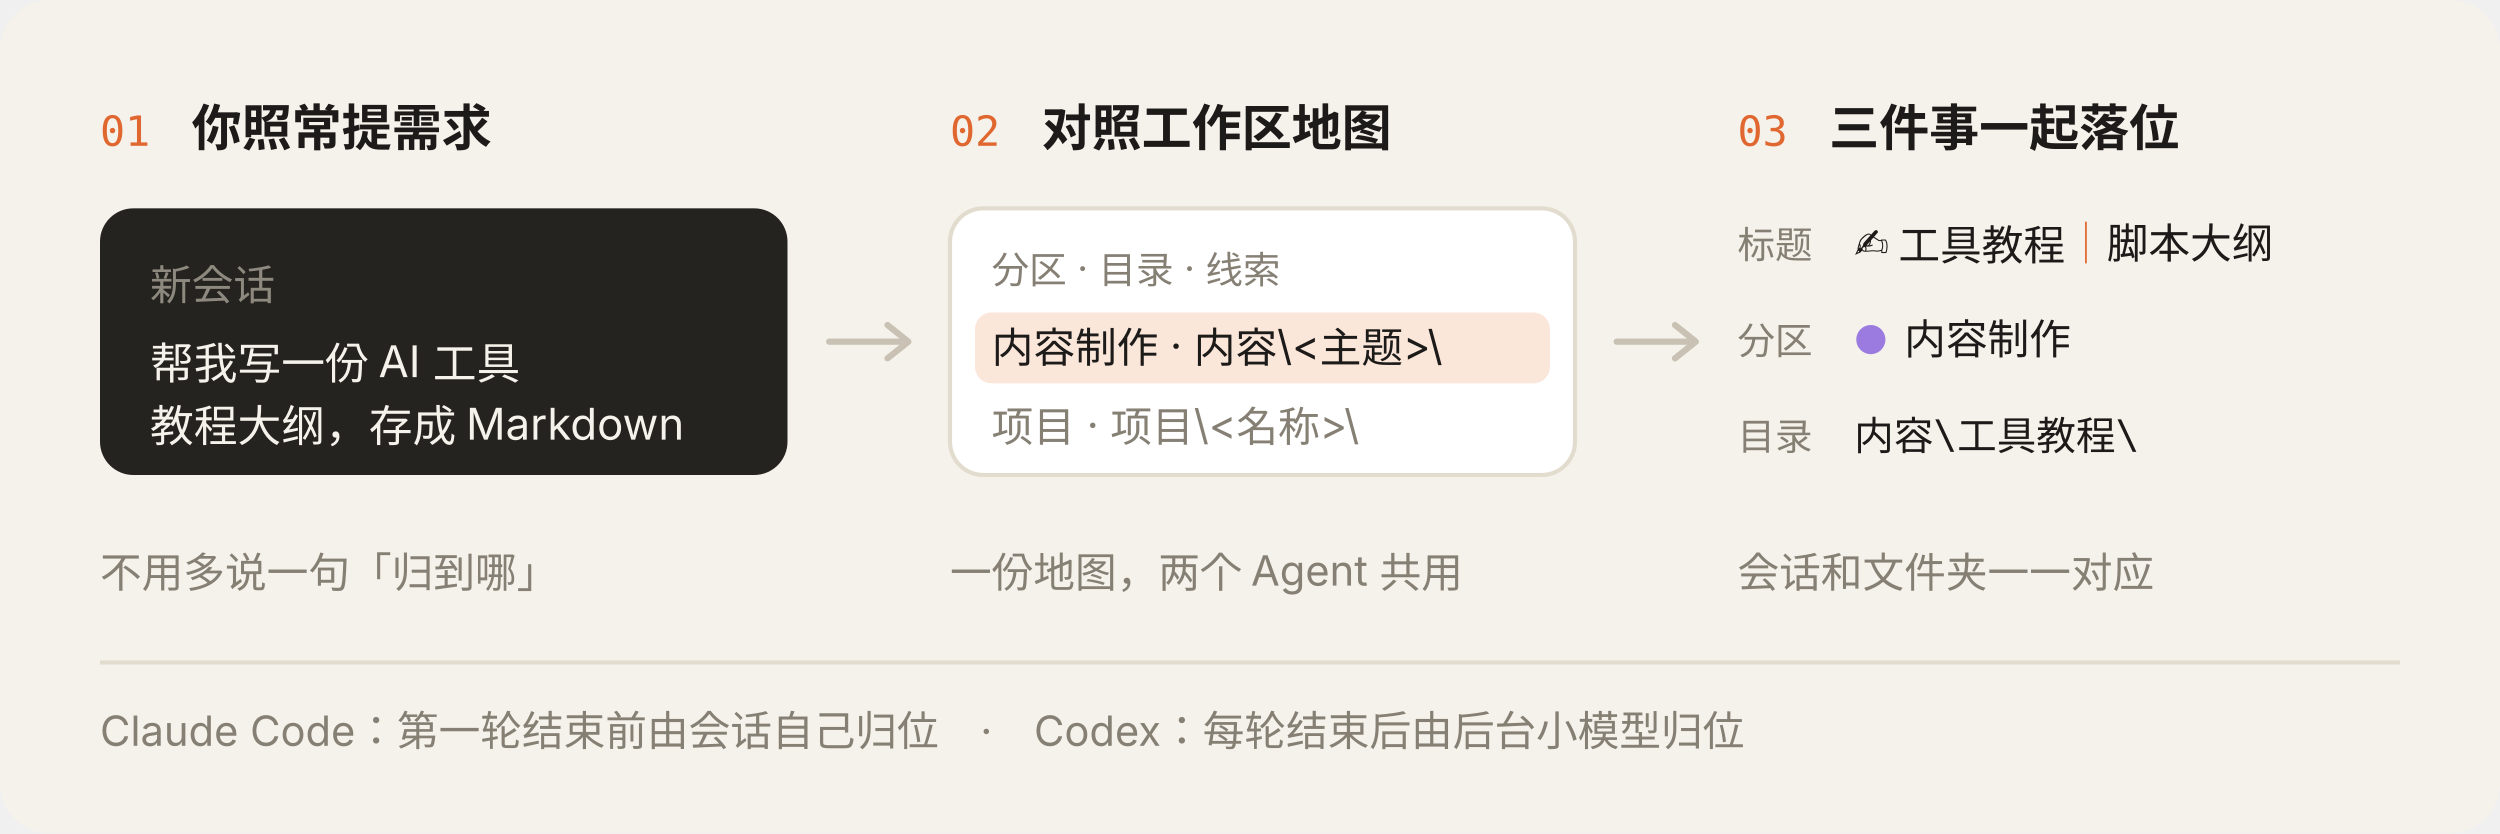
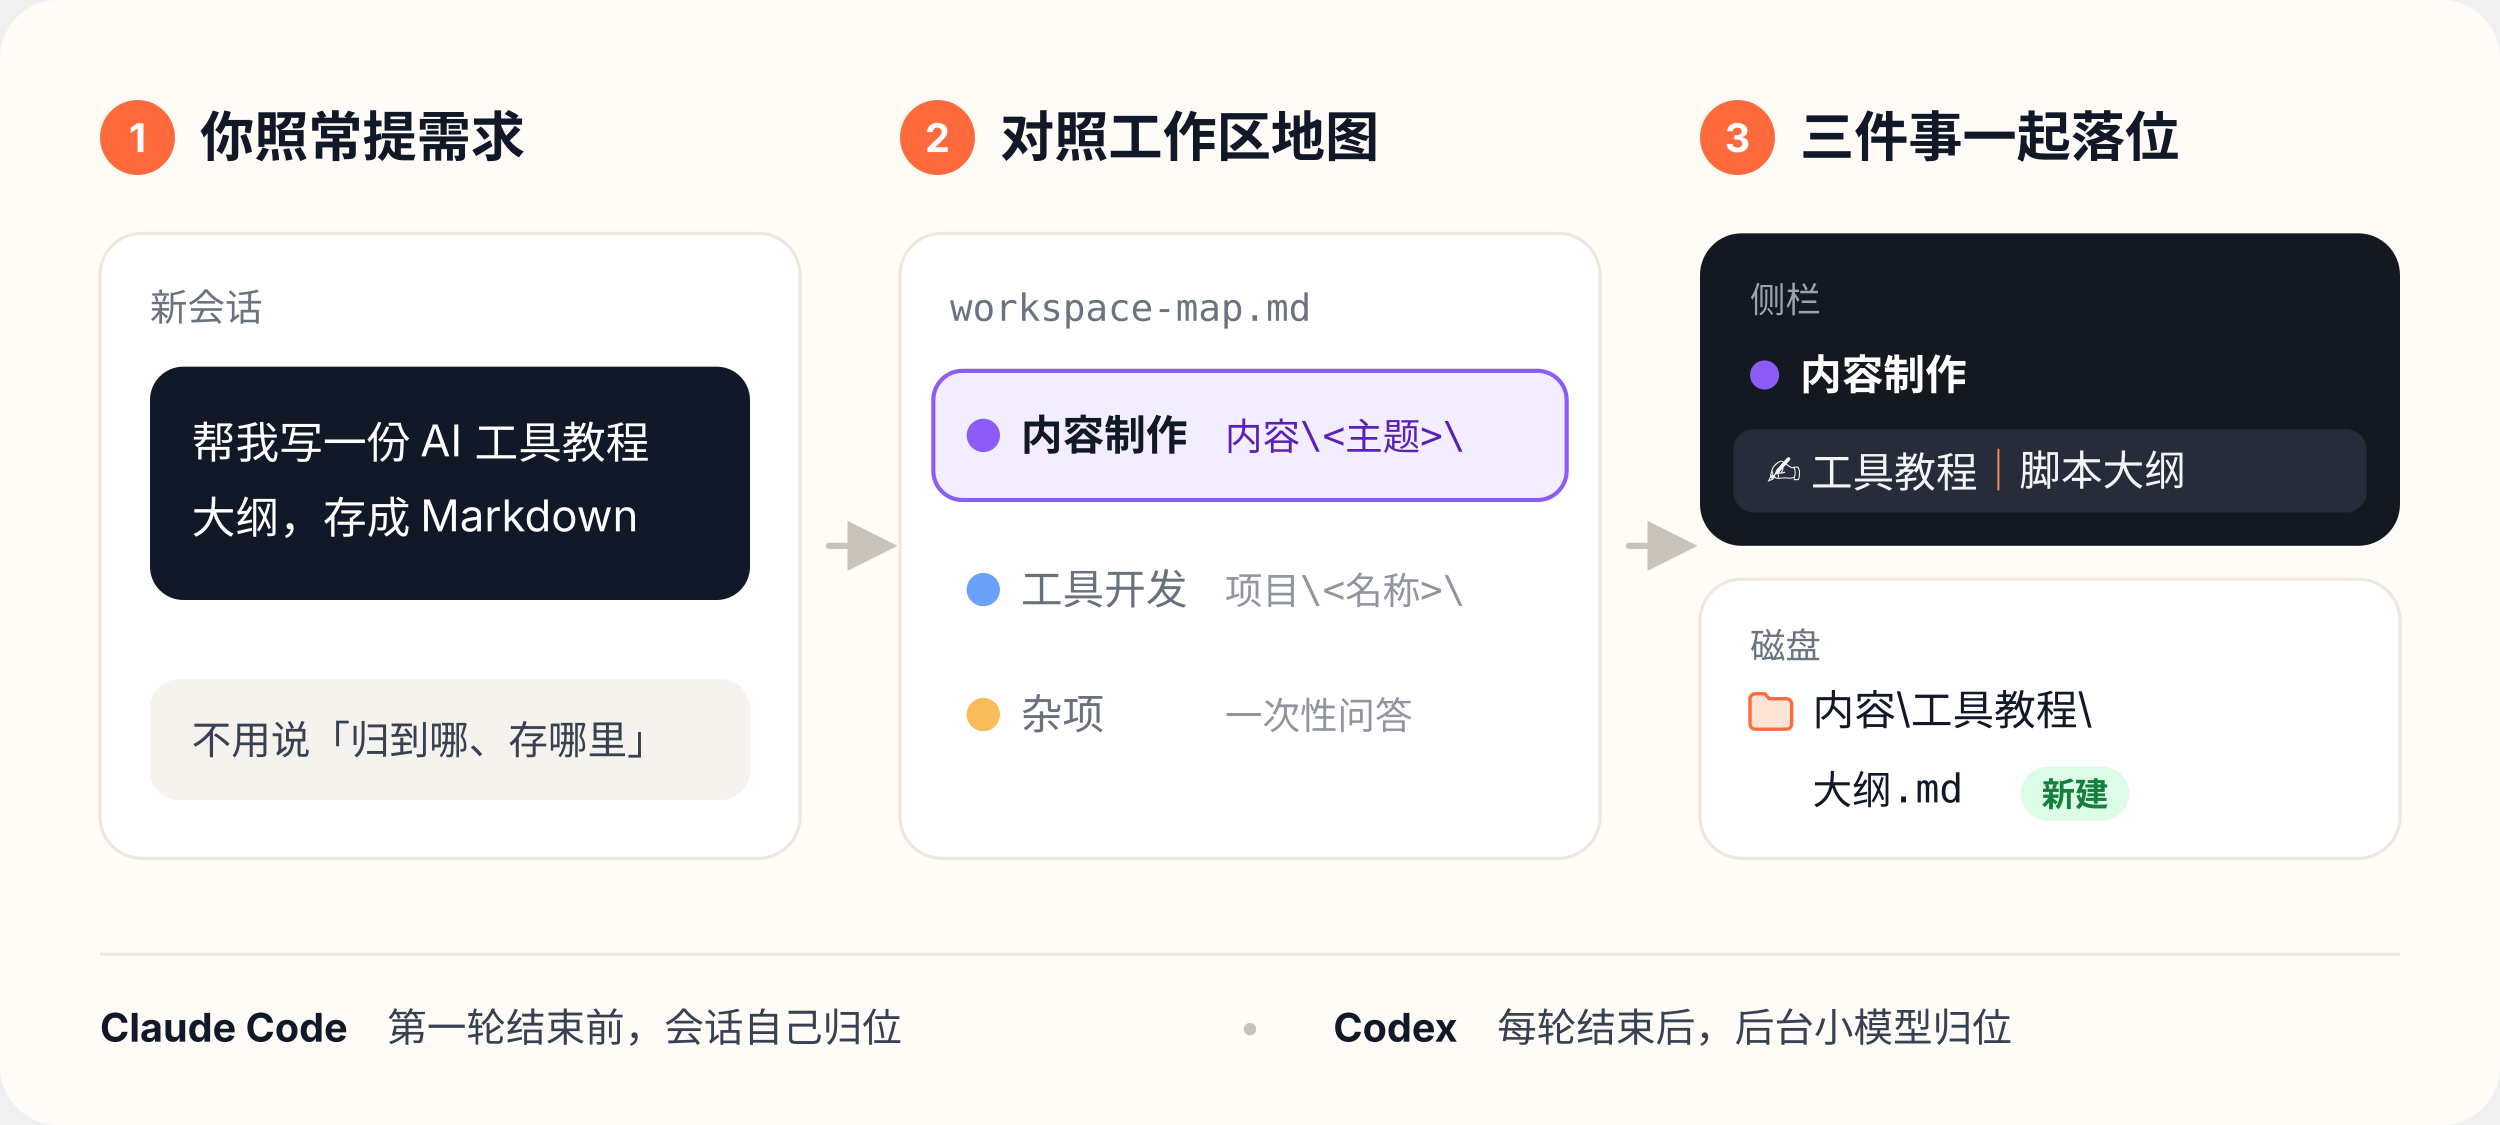
- <svg xmlns="http://www.w3.org/2000/svg" width="1200" height="400" viewBox="0 0 1200 400" role="img" aria-labelledby="title desc">
-   <rect width="1200" height="400" rx="24" fill="#F5F2EB" />
+ <svg xmlns="http://www.w3.org/2000/svg" width="1200" height="540" viewBox="0 0 1200 540" role="img" aria-labelledby="title desc">
+   <defs>
+     <marker id="arrow" viewBox="0 0 10 10" refX="8" refY="5" markerWidth="8" markerHeight="8" orient="auto">
+       <path d="M0 0 10 5 0 10z" fill="#C9C2B8" />
+     </marker>
+     <g id="folder">
+       <path d="M0 3.5a2.5 2.5 0 0 1 2.5-2.5h4.6l2.2 2.4h8.2a2.5 2.5 0 0 1 2.5 2.5v9.6a2.5 2.5 0 0 1-2.5 2.5H2.5A2.5 2.5 0 0 1 0 15.5z" fill="#FFE3D6" stroke="#FF6A3D" stroke-width="1.6" />
+     </g>
+   </defs>
+   <rect width="1200" height="540" rx="28" fill="#FFFCF8" />
  <g font-family="-apple-system, BlinkMacSystemFont, 'Segoe UI', 'PingFang SC', 'Microsoft YaHei', sans-serif">
    <g transform="translate(48 48)">
-       <text x="0" y="22" font-family="ui-monospace, SFMono-Regular, Menlo, Consolas, monospace" font-size="20" fill="#E0672F">01</text>
-       <text x="44" y="22" font-size="24" font-weight="700" fill="#1C1B19">你照常提需求</text>
-       <rect x="0" y="52" width="330" height="128" rx="16" fill="#24231F" />
-       <text x="24" y="96" font-size="20" fill="#8E897F">新会话</text>
-       <text x="24" y="134" font-size="21" fill="#F5F2EB">帮我写一份 AI 工具</text>
-       <text x="24" y="164" font-size="21" fill="#F5F2EB">教程大纲，存成 Markdown</text>
-       <text x="0" y="234" font-size="20" fill="#857F74">不用多说一句「归到哪」</text>
+       <circle cx="18" cy="18" r="18" fill="#FF6A3D" />
+       <text x="18" y="25" text-anchor="middle" font-size="19" font-weight="700" fill="#FFFFFF">1</text>
+       <text x="48" y="27" font-size="26" font-weight="700" fill="#111827">你照常提需求</text>
+       <g transform="translate(0 64)">
+         <rect width="336" height="300" rx="20" fill="#FFFFFF" stroke="#EDE7DE" stroke-width="1.5" />
+         <text x="24" y="42" font-size="18" fill="#6B7280">新会话</text>
+         <rect x="24" y="64" width="288" height="112" rx="16" fill="#111827" />
+         <text x="44" y="108" font-size="21" fill="#FFFFFF">帮我写一份 AI 工具教程</text>
+         <text x="44" y="144" font-size="21" fill="#FFFFFF">大纲，存成 Markdown</text>
+         <g transform="translate(24 214)">
+           <rect width="288" height="58" rx="14" fill="#F6F3EE" />
+           <text x="20" y="36" font-size="19" fill="#374151">不用说「归到哪、存哪里」</text>
+         </g>
+       </g>
    </g>
-     <path d="M398 164 H432" stroke="#C9C2B4" stroke-width="3" stroke-linecap="round" />
-     <path d="M426 156 L436 164 L426 172" fill="none" stroke="#C9C2B4" stroke-width="3" stroke-linecap="round" stroke-linejoin="round" />
-     <g transform="translate(456 48)">
-       <text x="0" y="22" font-family="ui-monospace, SFMono-Regular, Menlo, Consolas, monospace" font-size="20" fill="#E0672F">02</text>
-       <text x="44" y="22" font-size="24" font-weight="700" fill="#1C1B19">对照工作区地图</text>
-       <rect x="0" y="52" width="300" height="128" rx="16" fill="#FFFFFF" stroke="#E2DCCF" stroke-width="2" />
-       <text x="20" y="88" font-size="18" fill="#857F74">分区 · 目录 · 线索</text>
-       <rect x="12" y="102" width="276" height="34" rx="8" fill="#FBE6DA" />
-       <text x="20" y="126" font-size="20" fill="#1C1B19">内容制作 · 内容\&lt;主题&gt;\</text>
-       <text x="20" y="164" font-size="20" fill="#857F74">项目 · 项目\&lt;名称&gt;\</text>
-       <text x="0" y="234" font-size="20" fill="#857F74">一份地图，两个 Agent 共用</text>
+     <path d="M398 262h28" stroke="#C9C2B8" stroke-width="3" stroke-linecap="round" marker-end="url(#arrow)" />
+     <g transform="translate(432 48)">
+       <circle cx="18" cy="18" r="18" fill="#FF6A3D" />
+       <text x="18" y="25" text-anchor="middle" font-size="19" font-weight="700" fill="#FFFFFF">2</text>
+       <text x="48" y="27" font-size="26" font-weight="700" fill="#111827">对照工作区地图</text>
+       <g transform="translate(0 64)">
+         <rect width="336" height="300" rx="20" fill="#FFFFFF" stroke="#EDE7DE" stroke-width="1.5" />
+         <text x="24" y="42" font-family="ui-monospace, SFMono-Regular, Menlo, Consolas, monospace" font-size="18" fill="#6B7280">workspace-map.md</text>
+         <g transform="translate(16 66)">
+           <rect width="304" height="62" rx="14" fill="#F3EEFF" stroke="#8B5CF6" stroke-width="2" />
+           <circle cx="24" cy="31" r="8" fill="#8B5CF6" />
+           <text x="42" y="38" font-size="20" font-weight="700" fill="#111827">内容制作</text>
+           <text x="140" y="38" font-family="ui-monospace, SFMono-Regular, Menlo, Consolas, monospace" font-size="18" fill="#5B21B6">内容\&lt;主题&gt;\</text>
+         </g>
+         <g transform="translate(16 140)" opacity="0.75">
+           <circle cx="24" cy="31" r="8" fill="#3B82F6" />
+           <text x="42" y="38" font-size="20" fill="#374151">工具开发</text>
+           <text x="140" y="38" font-family="ui-monospace, SFMono-Regular, Menlo, Consolas, monospace" font-size="18" fill="#6B7280">项目\&lt;名称&gt;\</text>
+         </g>
+         <g transform="translate(16 200)" opacity="0.75">
+           <circle cx="24" cy="31" r="8" fill="#F5A524" />
+           <text x="42" y="38" font-size="20" fill="#374151">杂项</text>
+           <text x="140" y="38" font-size="18" fill="#6B7280">一次性问答</text>
+         </g>
+       </g>
    </g>
-     <path d="M776 164 H810" stroke="#C9C2B4" stroke-width="3" stroke-linecap="round" />
-     <path d="M804 156 L814 164 L804 172" fill="none" stroke="#C9C2B4" stroke-width="3" stroke-linecap="round" stroke-linejoin="round" />
-     <g transform="translate(834 48)">
-       <text x="0" y="22" font-family="ui-monospace, SFMono-Regular, Menlo, Consolas, monospace" font-size="20" fill="#E0672F">03</text>
-       <text x="44" y="22" font-size="24" font-weight="700" fill="#1C1B19">三件事一起落位</text>
-       <g transform="translate(0 52)">
-         <text x="0" y="24" font-size="18" fill="#857F74">标题</text>
-         <text x="56" y="24" font-size="20" fill="#1C1B19">✍️ 工具教程<tspan fill="#E0672F">｜</tspan>脚本大纲</text>
-         <text x="0" y="70" font-size="18" fill="#857F74">分区</text>
-         <circle cx="64" cy="63" r="7" fill="#9B7BE0" />
-         <text x="80" y="70" font-size="20" fill="#1C1B19">内容制作</text>
-         <text x="0" y="116" font-size="18" fill="#857F74">目录</text>
-         <text x="56" y="116" font-family="ui-monospace, SFMono-Regular, Menlo, Consolas, monospace" font-size="19" fill="#1C1B19">内容\工具教程\</text>
+     <path d="M782 262h28" stroke="#C9C2B8" stroke-width="3" stroke-linecap="round" marker-end="url(#arrow)" />
+     <g transform="translate(816 48)">
+       <circle cx="18" cy="18" r="18" fill="#FF6A3D" />
+       <text x="18" y="25" text-anchor="middle" font-size="19" font-weight="700" fill="#FFFFFF">3</text>
+       <text x="48" y="27" font-size="26" font-weight="700" fill="#111827">三件事一起落位</text>
+       <g transform="translate(0 64)">
+         <rect width="336" height="150" rx="20" fill="#141821" />
+         <text x="24" y="38" font-size="17" fill="#9CA3AF">侧栏</text>
+         <circle cx="31" cy="68" r="7" fill="#8B5CF6" />
+         <text x="48" y="75" font-size="20" font-weight="700" fill="#FFFFFF">内容制作</text>
+         <rect x="16" y="94" width="304" height="40" rx="10" fill="#262C3A" />
+         <text x="32" y="121" font-size="20" fill="#F3F4F6">✍️ 工具教程<tspan fill="#FF8A5C" font-weight="700">｜</tspan>脚本大纲</text>
+         <g transform="translate(0 166)">
+           <rect width="336" height="134" rx="20" fill="#FFFFFF" stroke="#EDE7DE" stroke-width="1.5" />
+           <text x="24" y="38" font-size="17" fill="#6B7280">磁盘</text>
+           <g transform="translate(24 54)">
+             <use href="#folder" />
+             <text x="30" y="16" font-size="20" fill="#111827">内容\工具教程\</text>
+           </g>
+           <g transform="translate(54 90)">
+             <text x="0" y="18" font-family="ui-monospace, SFMono-Regular, Menlo, Consolas, monospace" font-size="19" fill="#111827">大纲.md</text>
+             <rect x="100" y="0" width="52" height="26" rx="13" fill="#DCFCE7" />
+             <text x="126" y="19" text-anchor="middle" font-size="16" font-weight="700" fill="#15803D">新建</text>
+           </g>
+         </g>
      </g>
-       <text x="0" y="234" font-size="20" fill="#857F74">会话和文件夹一一对应</text>
    </g>
-     <line x1="48" y1="318" x2="1152" y2="318" stroke="#E2DCCF" stroke-width="2" />
-     <text x="48" y="358" font-size="20" fill="#857F74">Claude Code：第一轮结束前由会话自己归位　·　Codex：每轮结束后由后台小模型归位</text>
+     <line x1="48" y1="458" x2="1152" y2="458" stroke="#EDE7DE" stroke-width="1.5" />
+     <text x="48" y="500" font-size="19" fill="#374151">
+       <tspan font-weight="700" fill="#111827">Claude Code</tspan>　第一轮结束前，会话自己归位</text>
+     <circle cx="600" cy="494" r="3" fill="#C9C2B8" />
+     <text x="640" y="500" font-size="19" fill="#374151">
+       <tspan font-weight="700" fill="#111827">Codex</tspan>　每轮结束后，后台小模型归位</text>
  </g>
</svg>
